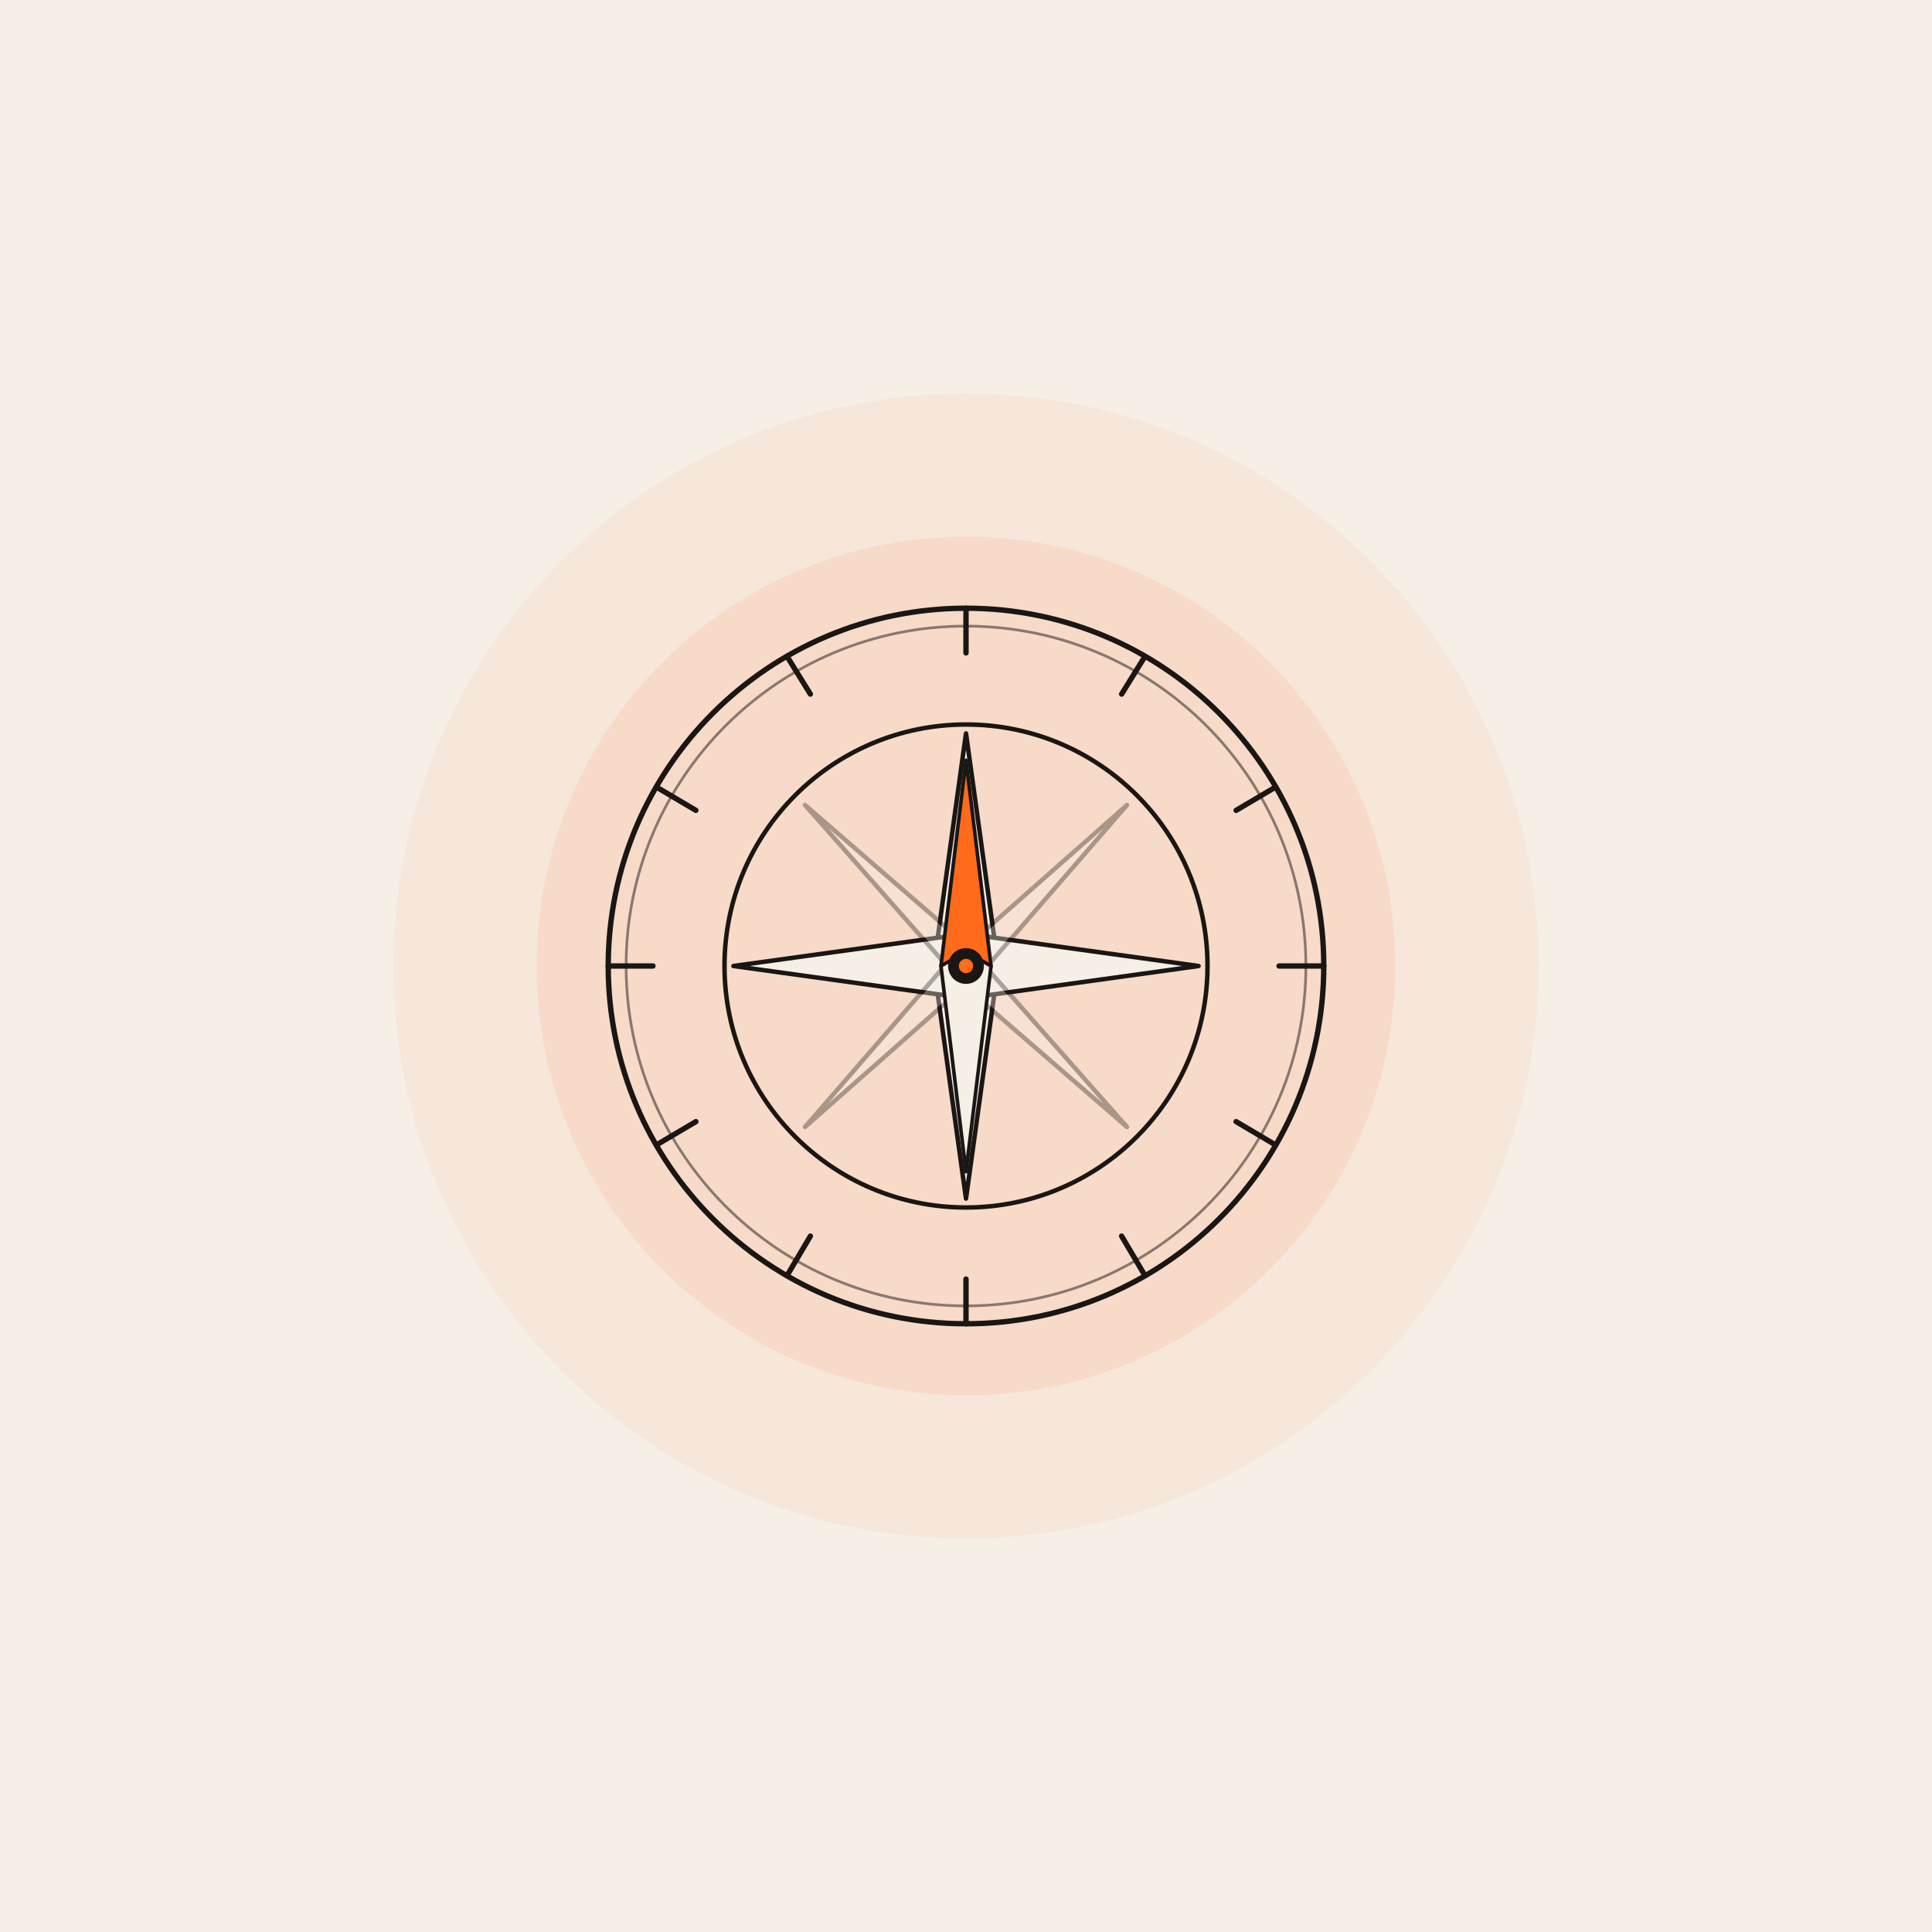
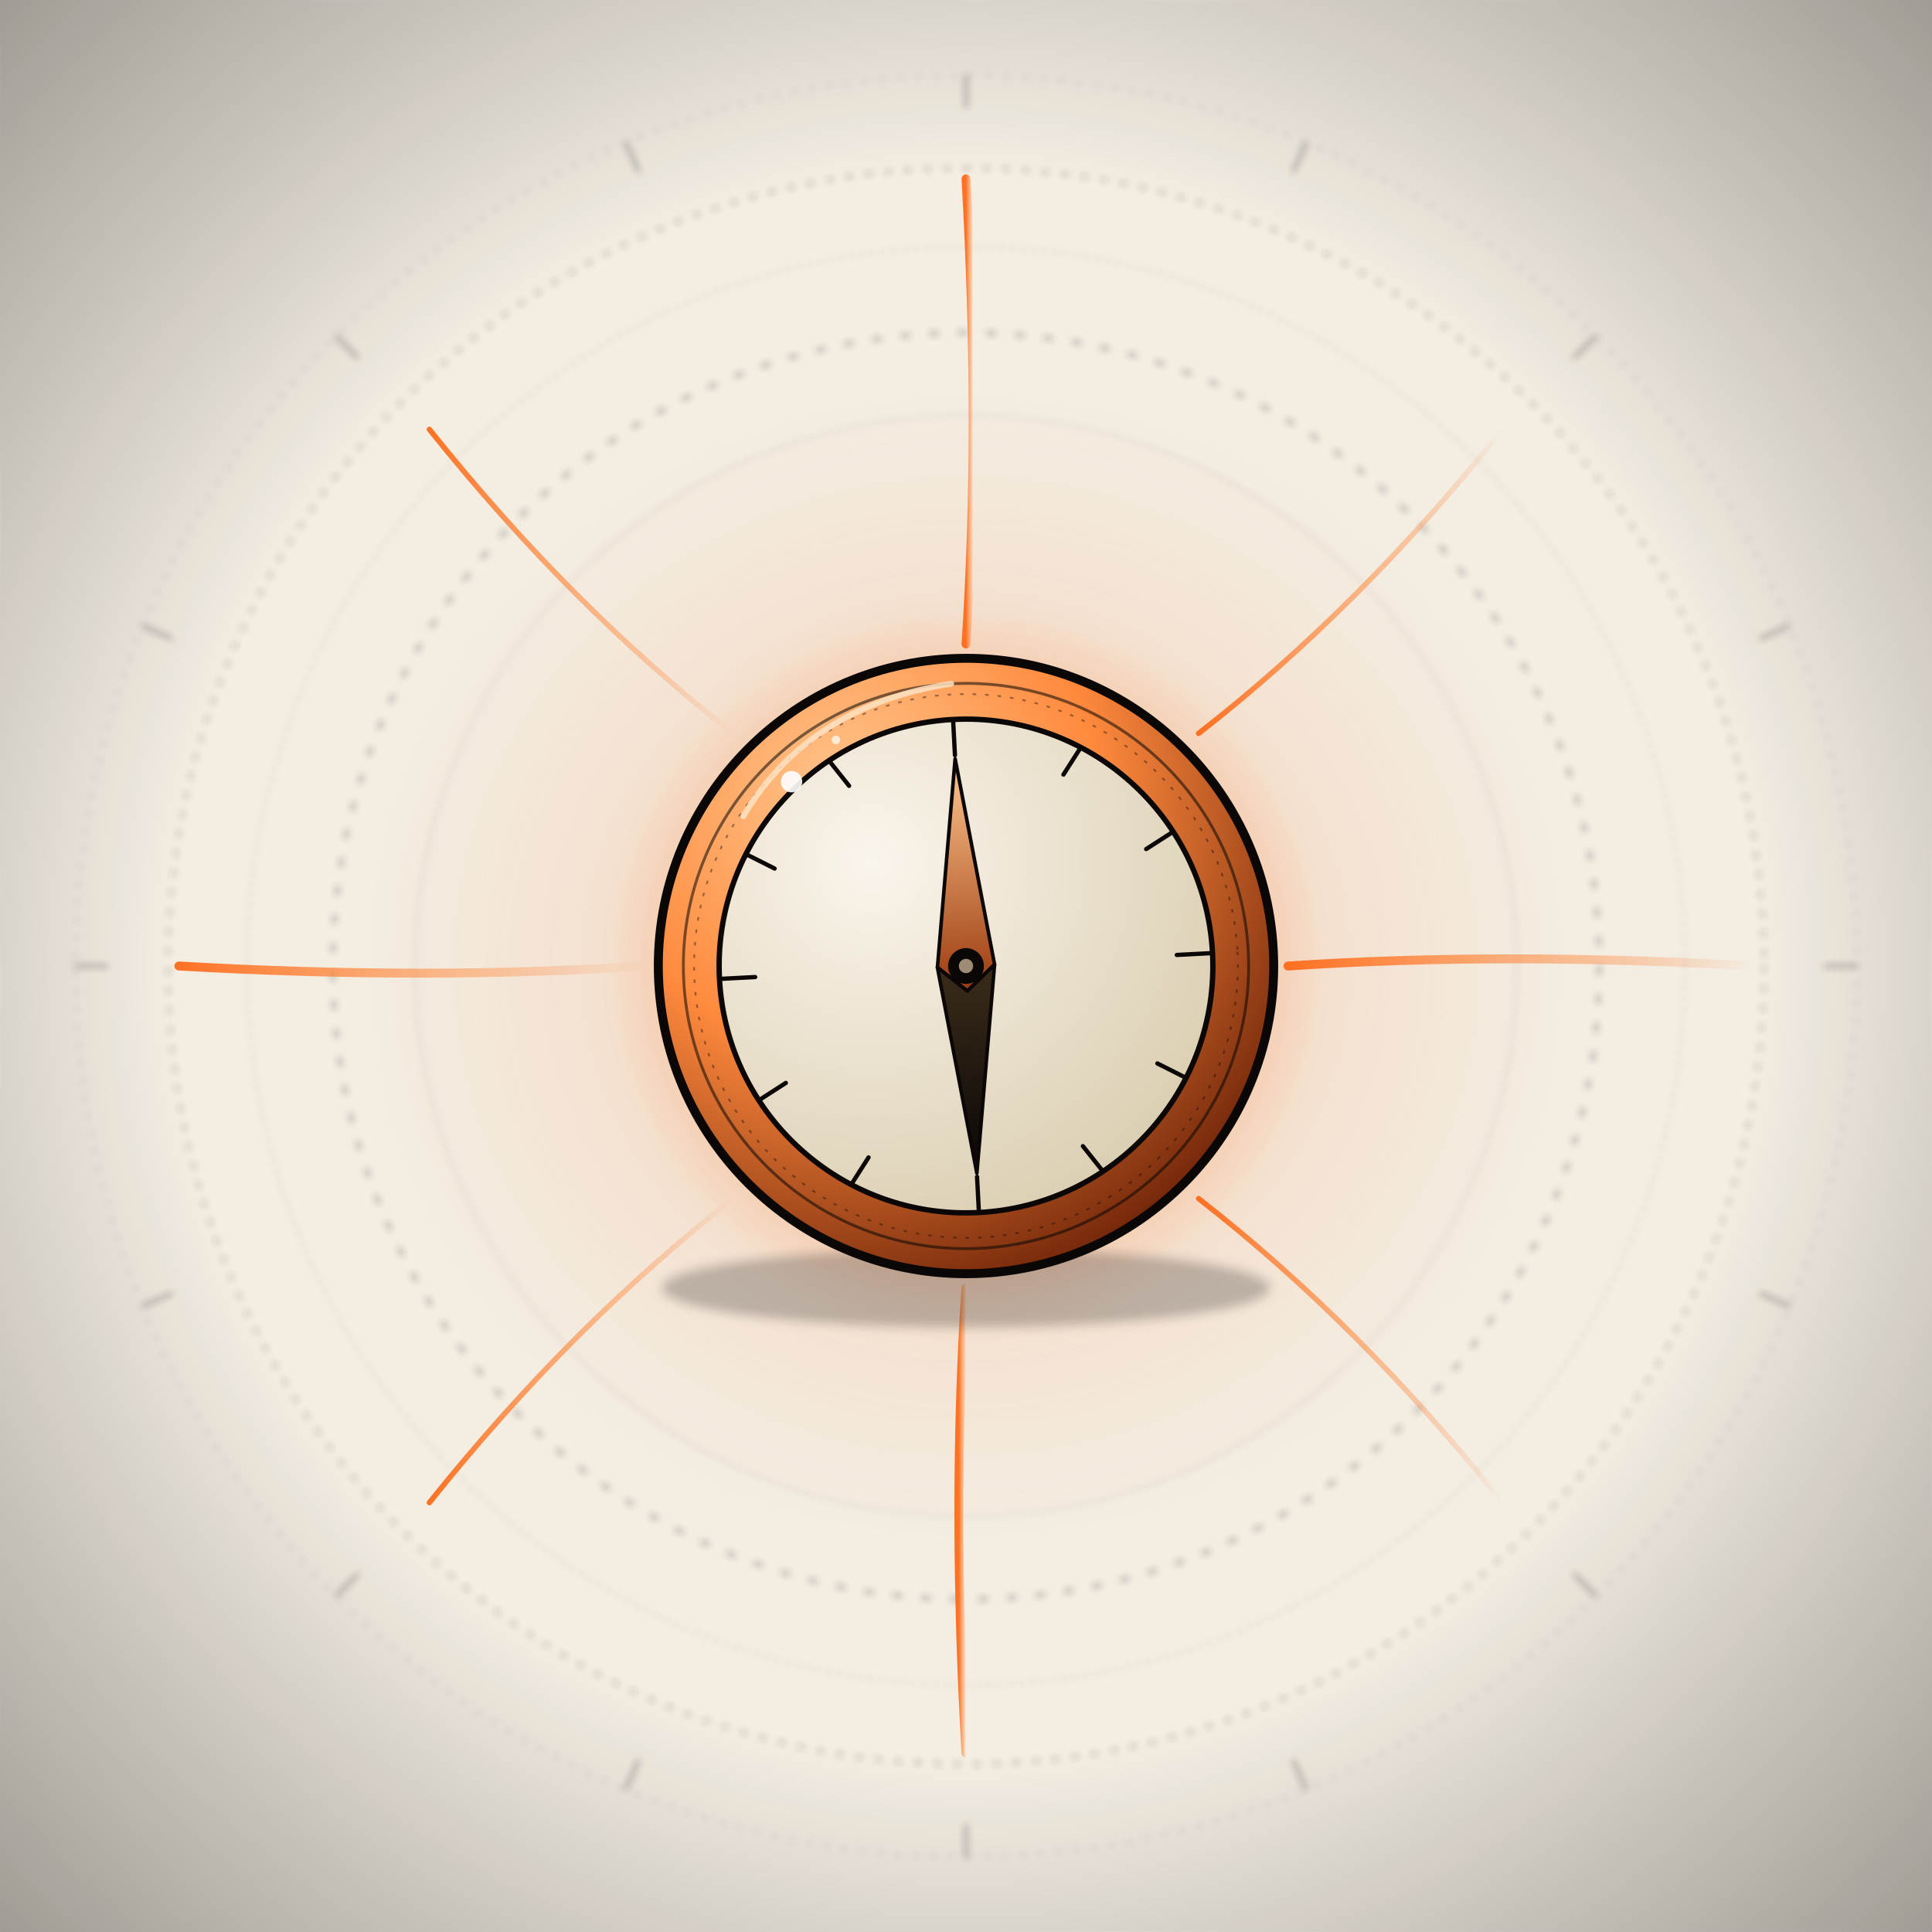
- <svg xmlns="http://www.w3.org/2000/svg" viewBox="0 0 1080 1080" role="img" aria-label="Slide 13 — Anno zero: pulsing orange compass">
+ <svg xmlns="http://www.w3.org/2000/svg" viewBox="0 0 1080 1080" role="img" aria-label="Slide 13 — Anno Zero: large central pulsing orange compass with eight Bezier windrose rays and concentric mandala halo">
+   <defs>
+     <filter id="painterly13" x="-5%" y="-5%" width="110%" height="110%">
+       <feTurbulence type="fractalNoise" baseFrequency="0.008" numOctaves="2" seed="13" />
+       <feDisplacementMap in="SourceGraphic" scale="6" />
+     </filter>
+     <filter id="contactBlur13" x="-20%" y="-20%" width="140%" height="140%">
+       <feGaussianBlur stdDeviation="3" />
+     </filter>
+     <filter id="hazeAnno" x="-10%" y="-10%" width="120%" height="120%">
+       <feGaussianBlur stdDeviation="1.8" />
+     </filter>
+     <filter id="softGlow13" x="-40%" y="-40%" width="180%" height="180%">
+       <feGaussianBlur stdDeviation="10" />
+     </filter>
+     <radialGradient id="caseAnno" cx="32%" cy="22%" r="85%">
+       <stop offset="0%" stop-color="#FFC890" />
+       <stop offset="48%" stop-color="#FF8A3D" />
+       <stop offset="100%" stop-color="#6E2308" />
+     </radialGradient>
+     <radialGradient id="faceAnno" cx="32%" cy="28%" r="85%">
+       <stop offset="0%" stop-color="#FAF5EC" />
+       <stop offset="100%" stop-color="#D9CCAE" />
+     </radialGradient>
+     <linearGradient id="needleHotAnno" x1="50%" y1="0%" x2="50%" y2="100%">
+       <stop offset="0%" stop-color="#FFC890" />
+       <stop offset="100%" stop-color="#9C3A0E" />
+     </linearGradient>
+     <linearGradient id="needleDarkAnno" x1="50%" y1="0%" x2="50%" y2="100%">
+       <stop offset="0%" stop-color="#3A2C1A" />
+       <stop offset="100%" stop-color="#0A0706" />
+     </linearGradient>
+     <linearGradient id="rayAnno" x1="0%" y1="50%" x2="100%" y2="50%">
+       <stop offset="0%" stop-color="#FF6B1A" stop-opacity="0.95" />
+       <stop offset="60%" stop-color="#FF8A3D" stop-opacity="0.5" />
+       <stop offset="100%" stop-color="#FF6B1A" stop-opacity="0" />
+     </linearGradient>
+     <radialGradient id="haloAnno" cx="50%" cy="50%" r="50%">
+       <stop offset="0%" stop-color="#FF6B1A" stop-opacity="0.32" />
+       <stop offset="55%" stop-color="#FF6B1A" stop-opacity="0.10" />
+       <stop offset="100%" stop-color="#FF6B1A" stop-opacity="0" />
+     </radialGradient>
+     <radialGradient id="vignette13" cx="50%" cy="50%" r="70%">
+       <stop offset="58%" stop-color="#000" stop-opacity="0" />
+       <stop offset="100%" stop-color="#000" stop-opacity="0.34" />
+     </radialGradient>
+   </defs>
  <rect width="1080" height="1080" fill="#F5EFE6" />
+   <rect width="1080" height="1080" fill="#D9B98A" opacity="0.045" filter="url(#painterly13)" />
+   <g transform="translate(540 540)" opacity="0.42" filter="url(#hazeAnno)">
+     <circle r="498" fill="none" stroke="#1A1614" stroke-width="1" stroke-dasharray="1,9" />
+     <circle r="446" fill="none" stroke="#1A1614" stroke-width="1.4" stroke-dasharray="3,8" />
+     <circle r="402" fill="none" stroke="#1A1614" stroke-width="1" stroke-dasharray="1,5" />
+     <circle r="354" fill="none" stroke="#1A1614" stroke-width="1.6" stroke-dasharray="5,11" />
+     <circle r="308" fill="none" stroke="#1A1614" stroke-width="1" stroke-dasharray="1,4" />
+     <g stroke="#1A1614" stroke-width="1.4" stroke-linecap="round">
+       <line x1="0" y1="-498" x2="0" y2="-480" />
+       <line x1="190" y1="-460" x2="183" y2="-444" />
+       <line x1="352" y1="-352" x2="340" y2="-340" />
+       <line x1="460" y1="-190" x2="444" y2="-183" />
+       <line x1="498" y1="0" x2="480" y2="0" />
+       <line x1="460" y1="190" x2="444" y2="183" />
+       <line x1="352" y1="352" x2="340" y2="340" />
+       <line x1="190" y1="460" x2="183" y2="444" />
+       <line x1="0" y1="498" x2="0" y2="480" />
+       <line x1="-190" y1="460" x2="-183" y2="444" />
+       <line x1="-352" y1="352" x2="-340" y2="340" />
+       <line x1="-460" y1="190" x2="-444" y2="183" />
+       <line x1="-498" y1="0" x2="-480" y2="0" />
+       <line x1="-460" y1="-190" x2="-444" y2="-183" />
+       <line x1="-352" y1="-352" x2="-340" y2="-340" />
+       <line x1="-190" y1="-460" x2="-183" y2="-444" />
+     </g>
+     <animateTransform attributeName="transform" type="rotate" values="0 0 0;360 0 0" dur="160s" repeatCount="indefinite" additive="sum" />
+   </g>
+   <ellipse cx="540" cy="540" rx="340" ry="320" fill="url(#haloAnno)">
+     <animate attributeName="rx" values="310;360;310" dur="5.4s" repeatCount="indefinite" calcMode="spline" keyTimes="0;0.5;1" keySplines="0.42 0 0.58 1;0.42 0 0.58 1" />
+     <animate attributeName="ry" values="296;340;296" dur="5.4s" repeatCount="indefinite" calcMode="spline" keyTimes="0;0.5;1" keySplines="0.42 0 0.58 1;0.42 0 0.58 1" />
+   </ellipse>
+   <circle cx="540" cy="540" r="190" fill="#FF6B1A" opacity="0.12" filter="url(#softGlow13)">
+     <animate attributeName="opacity" values="0.08;0.20;0.08" dur="5.4s" repeatCount="indefinite" calcMode="spline" keyTimes="0;0.5;1" keySplines="0.42 0 0.58 1;0.42 0 0.58 1" />
+   </circle>
  <g transform="translate(540 540)">
-     <circle cx="0" cy="0" r="320" fill="#FF6B1A" opacity="0.06">
-       <animate attributeName="r" values="300;360;300" dur="3.6s" repeatCount="indefinite" />
-       <animate attributeName="opacity" values="0.04;0.10;0.04" dur="3.6s" repeatCount="indefinite" />
-     </circle>
-     <circle cx="0" cy="0" r="240" fill="#FF6B1A" opacity="0.10">
-       <animate attributeName="r" values="220;270;220" dur="3.6s" repeatCount="indefinite" />
-       <animate attributeName="opacity" values="0.08;0.16;0.08" dur="3.6s" repeatCount="indefinite" />
-     </circle>
-     <circle cx="0" cy="0" r="200" fill="none" stroke="#1A1614" stroke-width="3" stroke-linecap="round" />
-     <circle cx="0" cy="0" r="190" fill="none" stroke="#1A1614" stroke-width="1.5" stroke-linecap="round" opacity="0.5" />
-     <g stroke="#1A1614" stroke-width="3" stroke-linecap="round">
-       <line x1="0" y1="-200" x2="0" y2="-175" />
-       <line x1="100" y1="-173" x2="87" y2="-152" />
-       <line x1="173" y1="-100" x2="151" y2="-87" />
-       <line x1="200" y1="0" x2="175" y2="0" />
-       <line x1="173" y1="100" x2="151" y2="87" />
-       <line x1="100" y1="173" x2="87" y2="151" />
-       <line x1="0" y1="200" x2="0" y2="175" />
-       <line x1="-100" y1="173" x2="-87" y2="151" />
-       <line x1="-173" y1="100" x2="-151" y2="87" />
-       <line x1="-200" y1="0" x2="-175" y2="0" />
-       <line x1="-173" y1="-100" x2="-151" y2="-87" />
-       <line x1="-100" y1="-173" x2="-87" y2="-152" />
-     </g>
-     <circle cx="0" cy="0" r="135" fill="none" stroke="#1A1614" stroke-width="2.5" stroke-linecap="round" />
-     <g stroke="#1A1614" stroke-width="2.5" stroke-linecap="round" stroke-linejoin="round" fill="#F5EFE6">
-       <polygon points="0,-130 18,0 0,130 -18,0" />
-       <polygon points="-130,0 0,-18 130,0 0,18" />
-       <polygon points="-90,-90 0,-12 90,90 0,12" opacity="0.35" />
-       <polygon points="90,-90 12,0 -90,90 -12,0" opacity="0.35" />
-     </g>
    <g>
-       <polygon points="0,-115 14,0 0,8 -14,0" fill="#FF6B1A" stroke="#1A1614" stroke-width="2" stroke-linejoin="round" />
-       <polygon points="0,115 14,0 0,-8 -14,0" fill="#F5EFE6" stroke="#1A1614" stroke-width="2" stroke-linejoin="round" />
-       <circle cx="0" cy="0" r="10" fill="#1A1614" />
-       <circle cx="0" cy="0" r="4" fill="#FF6B1A">
-         <animate attributeName="r" values="3;6;3" dur="1.8s" repeatCount="indefinite" />
-       </circle>
+       <animateTransform attributeName="transform" type="rotate" values="0;-360" dur="220s" repeatCount="indefinite" />
+       <path d="M 0 -180 Q 8 -300 0 -440" fill="none" stroke="url(#rayAnno)" stroke-width="5" stroke-linecap="round" />
+       <path d="M 180 0 Q 300 -8 440 0" fill="none" stroke="url(#rayAnno)" stroke-width="5" stroke-linecap="round" />
+       <path d="M 0 180 Q -8 300 0 440" fill="none" stroke="url(#rayAnno)" stroke-width="5" stroke-linecap="round" />
+       <path d="M -180 0 Q -300 8 -440 0" fill="none" stroke="url(#rayAnno)" stroke-width="5" stroke-linecap="round" />
+       <path d="M 130 -130 Q 220 -200 300 -300" fill="none" stroke="url(#rayAnno)" stroke-width="3" stroke-linecap="round" />
+       <path d="M 130 130 Q 220 200 300 300" fill="none" stroke="url(#rayAnno)" stroke-width="3" stroke-linecap="round" />
+       <path d="M -130 130 Q -220 200 -300 300" fill="none" stroke="url(#rayAnno)" stroke-width="3" stroke-linecap="round" />
+       <path d="M -130 -130 Q -220 -200 -300 -300" fill="none" stroke="url(#rayAnno)" stroke-width="3" stroke-linecap="round" />
    </g>
  </g>
+   <g transform="translate(540 540)">
+     <ellipse cx="0" cy="180" rx="170" ry="22" fill="#1A1614" opacity="0.26" filter="url(#contactBlur13)" />
+     <g>
+       <animateTransform attributeName="transform" type="scale" values="1 1;1.025 1.025;1 1" dur="5.4s" repeatCount="indefinite" calcMode="spline" keyTimes="0;0.5;1" keySplines="0.42 0 0.58 1;0.42 0 0.58 1" additive="sum" />
+       <g transform="rotate(-3)">
+         <circle r="172" fill="url(#caseAnno)" stroke="#0A0706" stroke-width="5" />
+         <circle r="158" fill="none" stroke="#0A0706" stroke-width="1.6" opacity="0.55" />
+         <circle r="152" fill="none" stroke="#0A0706" stroke-width="1" stroke-dasharray="2,5" opacity="0.4" />
+         <circle r="138" fill="url(#faceAnno)" stroke="#0A0706" stroke-width="3" />
+         <g stroke="#0A0706" stroke-width="2.4" stroke-linecap="round">
+           <line x1="0" y1="-138" x2="0" y2="-118" />
+           <line x1="70" y1="-118" x2="60" y2="-104" />
+           <line x1="118" y1="-68" x2="104" y2="-60" />
+           <line x1="138" y1="0" x2="118" y2="0" />
+           <line x1="118" y1="68" x2="104" y2="60" />
+           <line x1="70" y1="118" x2="60" y2="104" />
+           <line x1="0" y1="138" x2="0" y2="118" />
+           <line x1="-70" y1="118" x2="-60" y2="104" />
+           <line x1="-118" y1="68" x2="-104" y2="60" />
+           <line x1="-138" y1="0" x2="-118" y2="0" />
+           <line x1="-118" y1="-68" x2="-104" y2="-60" />
+           <line x1="-70" y1="-118" x2="-60" y2="-104" />
+         </g>
+         <path d="M -120 -90 Q -80 -150 0 -158" fill="none" stroke="#FFE3C2" stroke-width="3.2" stroke-linecap="round" opacity="0.85" />
+         <circle cx="-92" cy="-108" r="6" fill="#FFF" opacity="0.9" />
+         <circle cx="-66" cy="-130" r="2.4" fill="#FFF" opacity="0.7" />
+         <g>
+           <path d="M 0 -116 L 16 0 L 0 14 L -16 0 Z" fill="url(#needleHotAnno)" stroke="#0A0706" stroke-width="2" stroke-linejoin="round" />
+           <path d="M 0 14 L 16 0 L 0 116 L -16 0 Z" fill="url(#needleDarkAnno)" stroke="#0A0706" stroke-width="2" stroke-linejoin="round" />
+           <animateTransform attributeName="transform" type="rotate" values="-3;3;-3" dur="5s" repeatCount="indefinite" calcMode="spline" keyTimes="0;0.5;1" keySplines="0.42 0 0.58 1;0.42 0 0.58 1" />
+         </g>
+         <circle r="10" fill="#0A0706" />
+         <circle r="4" fill="#FFE3C2" opacity="0.6" />
+       </g>
+     </g>
+   </g>
+   <rect width="1080" height="1080" fill="url(#vignette13)" pointer-events="none" />
</svg>
